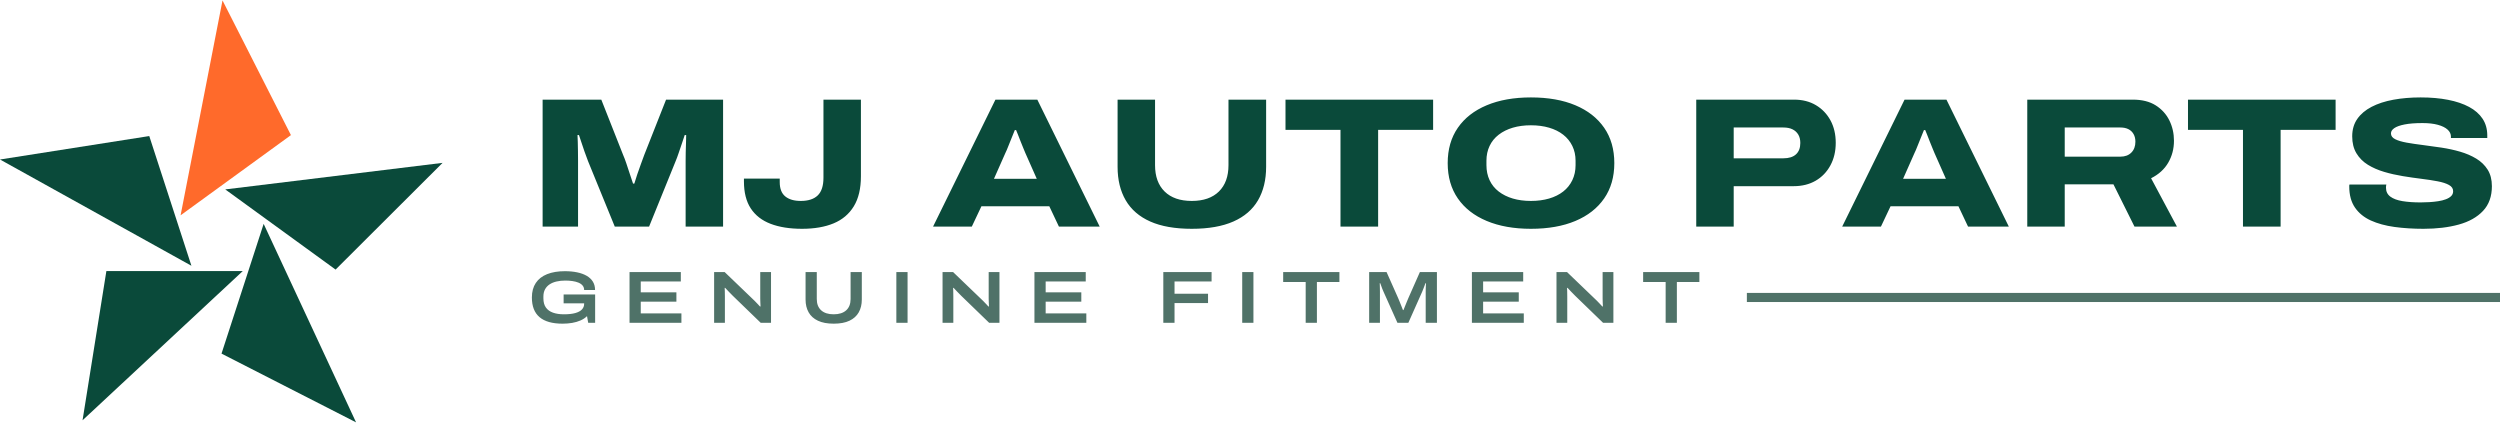
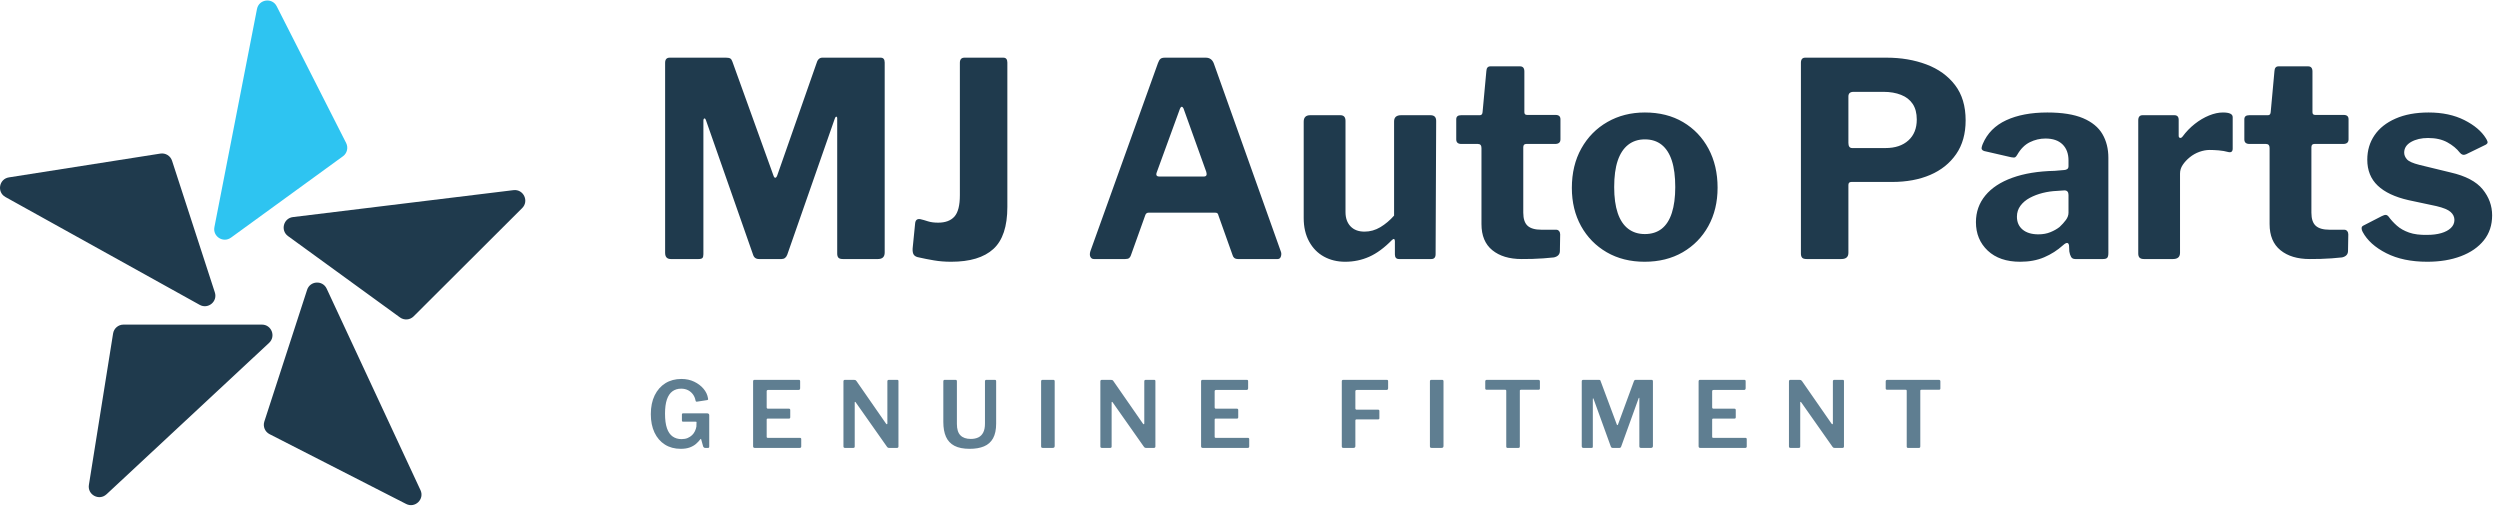
- <svg xmlns="http://www.w3.org/2000/svg" viewBox="0 0 957.70 161.63" width="958" height="162">
-   <g transform="translate(-15.44,-10.87)">
-     <path d="M15.44 71.81 L88.77 112.52 L72.62 62.83 Z M184.98 73.10 L101.73 83.27 L144.00 113.98 Z M151.84 172.51 L116.44 96.47 L100.30 146.17 Z M47.06 171.71 L108.44 114.55 L56.19 114.55 Z" fill="#0A4A3A" />
-     <path d="M84.62 93.19 L126.89 62.47 L100.68 10.87 Z" fill="#FF6A2B" />
+ <svg xmlns="http://www.w3.org/2000/svg" viewBox="0 0 800.76 161.63" width="801" height="162">
+   <g transform="translate(0.00,0.00) scale(1.06757)">
+     <path d="M1.63,58.96l58.29,32.36c2.51,1.39,5.43-1.01,4.54-3.74l-12.84-39.5c-.48-1.48-1.96-2.39-3.5-2.15L2.67,53.07c-2.97.47-3.67,4.43-1.04,5.89ZM154.06,56.9l-66.17,8.08c-2.85.35-3.8,4.01-1.48,5.7l33.6,24.41c1.26.91,2.99.78,4.09-.32l32.57-32.49c2.13-2.12.37-5.74-2.62-5.38ZM126.15,146.89l-28.14-60.44c-1.21-2.6-4.99-2.37-5.87.36l-12.83,39.51c-.48,1.48.18,3.09,1.57,3.79l40.97,20.94c2.68,1.37,5.58-1.42,4.31-4.15ZM31.95,148.16l48.79-45.44c2.1-1.96.72-5.48-2.16-5.48h-41.53c-1.55,0-2.88,1.13-3.12,2.66l-7.26,45.44c-.47,2.97,3.08,4.86,5.28,2.81Z" fill="#1F3A4D" />
+     <path d="M69.29,71.16l33.6-24.42c1.26-.91,1.66-2.6.96-3.99L83.02,1.73c-1.36-2.68-5.35-2.13-5.92.83l-12.77,65.43c-.55,2.82,2.64,4.85,4.96,3.16Z" fill="#2EC4F1" />
  </g>
-   <g transform="translate(201.86,38.15)">
-     <path d="M6.008 48.49V-0.141H28.486L36.827 20.994Q37.393 22.266 38.064 24.245Q38.736 26.224 39.407 28.31Q40.079 30.395 40.644 32.021H41.139Q41.563 30.536 42.235 28.557Q42.906 26.578 43.648 24.563Q44.391 22.549 44.956 20.994L53.297 -0.141H75.139V48.49H60.79V23.397Q60.79 21.913 60.825 20.075Q60.86 18.237 60.931 16.47Q61.002 14.703 61.002 13.43H60.436Q60.012 14.773 59.376 16.611Q58.74 18.449 58.139 20.251Q57.538 22.054 56.973 23.397L46.794 48.49H33.646L23.397 23.397Q22.69 21.559 22.019 19.651Q21.347 17.742 20.817 16.081Q20.287 14.42 19.933 13.43H19.368Q19.439 14.42 19.474 16.046Q19.509 17.671 19.545 19.58Q19.58 21.488 19.58 23.397V48.49ZM105.393 49.339Q98.324 49.339 93.341 47.43Q88.357 45.522 85.742 41.528Q83.127 37.534 83.127 31.172V30.112H96.84V31.455Q96.84 35.202 98.96 36.933Q101.081 38.665 104.898 38.665Q109.21 38.665 111.401 36.545Q113.592 34.424 113.592 29.759V-0.141H127.941V29.193Q127.941 36.262 125.22 40.715Q122.499 45.168 117.48 47.253Q112.461 49.339 105.393 49.339ZM155.58 48.49 179.471 -0.141H195.517L219.409 48.49H203.787L200.112 40.715H174.099L170.424 48.49ZM178.906 30.183H195.305L190.922 20.287Q190.64 19.651 190.145 18.414Q189.65 17.177 189.085 15.798Q188.519 14.42 188.095 13.254Q187.671 12.087 187.388 11.522H186.893Q186.399 12.794 185.692 14.491Q184.985 16.187 184.384 17.742Q183.783 19.297 183.288 20.287ZM254.681 49.339Q245.068 49.339 238.777 46.547Q232.486 43.755 229.376 38.418Q226.265 33.081 226.265 25.588V-0.141H240.615V24.952Q240.615 31.455 244.29 35.06Q247.966 38.665 254.681 38.665Q261.396 38.665 265.072 35.06Q268.748 31.455 268.748 24.952V-0.141H283.167V25.588Q283.167 33.081 280.057 38.418Q276.947 43.755 270.621 46.547Q264.294 49.339 254.681 49.339ZM311.654 48.49V11.451H290.589V-0.141H347.138V11.451H326.074V48.49ZM384.602 49.339Q374.847 49.339 367.672 46.335Q360.498 43.33 356.61 37.711Q352.722 32.091 352.722 24.175Q352.722 16.258 356.61 10.638Q360.498 5.019 367.672 2.015Q374.847 -0.99 384.602 -0.99Q394.498 -0.99 401.637 2.015Q408.776 5.019 412.664 10.638Q416.552 16.258 416.552 24.175Q416.552 32.091 412.664 37.711Q408.776 43.33 401.637 46.335Q394.498 49.339 384.602 49.339ZM384.602 38.665Q388.419 38.665 391.564 37.746Q394.71 36.827 396.972 35.06Q399.234 33.293 400.471 30.713Q401.708 28.133 401.708 24.952V23.256Q401.708 20.145 400.471 17.601Q399.234 15.056 396.972 13.289Q394.71 11.522 391.564 10.603Q388.419 9.684 384.602 9.684Q380.785 9.684 377.674 10.603Q374.564 11.522 372.267 13.289Q369.97 15.056 368.768 17.601Q367.566 20.145 367.566 23.256V24.952Q367.566 28.133 368.768 30.713Q369.97 33.293 372.267 35.06Q374.564 36.827 377.674 37.746Q380.785 38.665 384.602 38.665ZM447.936 48.49V-0.141H485.4Q490.206 -0.141 493.776 1.979Q497.345 4.1 499.36 7.811Q501.375 11.522 501.375 16.399Q501.375 21.276 499.325 25.058Q497.275 28.84 493.67 30.925Q490.065 33.01 485.258 33.01H462.285V48.49ZM462.285 22.337H481.3Q484.481 22.337 486.142 20.817Q487.803 19.297 487.803 16.47Q487.803 14.561 487.025 13.254Q486.248 11.946 484.834 11.239Q483.42 10.532 481.3 10.532H462.285ZM503.849 48.49 527.74 -0.141H543.786L567.678 48.49H552.056L548.381 40.715H522.368L518.693 48.49ZM527.175 30.183H543.574L539.191 20.287Q538.909 19.651 538.414 18.414Q537.919 17.177 537.354 15.798Q536.788 14.42 536.364 13.254Q535.94 12.087 535.657 11.522H535.162Q534.668 12.794 533.961 14.491Q533.254 16.187 532.653 17.742Q532.052 19.297 531.557 20.287ZM574.746 48.49V-0.141H615.179Q620.48 -0.141 623.944 2.05Q627.407 4.241 629.175 7.811Q630.942 11.38 630.942 15.622Q630.942 20.216 628.75 23.998Q626.559 27.78 622.177 29.971L632.073 48.49H615.815L607.757 32.303H589.096V48.49ZM589.096 21.701H610.443Q613.058 21.701 614.613 20.145Q616.168 18.59 616.168 15.975Q616.168 14.279 615.461 13.042Q614.755 11.805 613.482 11.168Q612.21 10.532 610.443 10.532H589.096ZM657.378 48.49V11.451H636.314V-0.141H692.862V11.451H671.798V48.49ZM726.509 49.339Q720.571 49.339 715.411 48.632Q710.251 47.925 706.363 46.158Q702.476 44.391 700.284 41.21Q698.093 38.029 698.093 33.152Q698.093 33.01 698.093 32.798Q698.093 32.586 698.164 32.374H712.301Q712.23 32.657 712.195 32.94Q712.16 33.222 712.16 33.576Q712.16 35.767 713.821 37.004Q715.482 38.241 718.451 38.736Q721.42 39.231 725.449 39.231Q727.074 39.231 728.806 39.125Q730.538 39.019 732.164 38.771Q733.79 38.524 735.097 38.029Q736.405 37.534 737.147 36.792Q737.889 36.05 737.889 34.919Q737.889 33.434 736.299 32.551Q734.708 31.667 731.916 31.137Q729.124 30.607 725.696 30.183Q722.268 29.759 718.592 29.158Q714.916 28.557 711.453 27.532Q707.989 26.507 705.232 24.811Q702.476 23.114 700.85 20.428Q699.224 17.742 699.224 13.925Q699.224 10.037 701.168 7.245Q703.112 4.453 706.646 2.615Q710.18 0.778 714.987 -0.106Q719.794 -0.99 725.449 -0.99Q731.245 -0.99 735.945 -0.071Q740.646 0.848 744.004 2.651Q747.361 4.453 749.164 7.175Q750.966 9.896 750.966 13.572V14.561H737.041V13.996Q737.041 12.511 735.769 11.345Q734.496 10.179 732.058 9.507Q729.619 8.836 726.155 8.836Q721.985 8.836 719.299 9.366Q716.613 9.896 715.341 10.78Q714.068 11.663 714.068 12.794Q714.068 14.208 715.694 15.021Q717.32 15.834 720.077 16.328Q722.833 16.823 726.262 17.247Q729.69 17.671 733.401 18.237Q737.112 18.802 740.54 19.792Q743.968 20.782 746.725 22.443Q749.482 24.104 751.108 26.684Q752.733 29.264 752.733 33.01Q752.733 38.877 749.34 42.482Q745.948 46.087 740.045 47.713Q734.143 49.339 726.509 49.339Z" fill="#0A4A3A" />
-     <path d="M13.657 85.683Q7.775 85.683 4.835 83.194Q1.894 80.706 1.894 75.645Q1.894 72.337 3.393 70.089Q4.891 67.841 7.733 66.71Q10.575 65.579 14.533 65.579Q17.106 65.579 19.227 66.018Q21.347 66.456 22.888 67.347Q24.429 68.237 25.263 69.594Q26.097 70.952 26.097 72.789H21.913Q21.913 71.772 21.319 71.065Q20.725 70.358 19.707 69.948Q18.689 69.538 17.403 69.354Q16.116 69.17 14.703 69.17Q12.893 69.17 11.352 69.524Q9.811 69.877 8.68 70.626Q7.549 71.376 6.927 72.535Q6.305 73.694 6.305 75.278V75.956Q6.305 78.162 7.267 79.505Q8.228 80.848 9.995 81.47Q11.762 82.092 14.165 82.092Q16.823 82.092 18.534 81.611Q20.244 81.13 21.079 80.226Q21.913 79.321 21.913 78.105V77.879H14.052V74.486H26.125V85.343H23.468L23.015 82.799Q21.969 83.816 20.513 84.453Q19.057 85.089 17.318 85.386Q15.579 85.683 13.657 85.683ZM39.301 85.343V65.919H58.952V69.51H43.599V73.666H57.256V77.257H43.599V81.752H59.178V85.343ZM71.704 85.343V65.919H75.747L86.378 76.126Q86.746 76.437 87.255 76.974Q87.764 77.511 88.315 78.077Q88.866 78.642 89.262 79.095H89.488Q89.46 78.473 89.418 77.582Q89.375 76.691 89.375 76.126V65.919H93.503V85.343H89.545L78.885 75.023Q78.122 74.288 77.288 73.397Q76.454 72.507 75.945 71.969H75.747Q75.775 72.337 75.803 73.256Q75.832 74.175 75.832 75.362V85.343ZM117.508 85.683Q113.861 85.683 111.472 84.552Q109.082 83.421 107.909 81.342Q106.736 79.264 106.736 76.437V65.919H111.033V76.239Q111.033 79.038 112.716 80.565Q114.398 82.092 117.508 82.092Q120.618 82.092 122.301 80.565Q123.983 79.038 123.983 76.239V65.919H128.281V76.437Q128.281 79.264 127.107 81.342Q125.934 83.421 123.559 84.552Q121.184 85.683 117.508 85.683ZM141.513 85.343V65.919H145.811V85.343ZM159.213 85.343V65.919H163.256L173.887 76.126Q174.255 76.437 174.764 76.974Q175.273 77.511 175.824 78.077Q176.375 78.642 176.771 79.095H176.997Q176.969 78.473 176.927 77.582Q176.884 76.691 176.884 76.126V65.919H181.012V85.343H177.054L166.394 75.023Q165.631 74.288 164.797 73.397Q163.963 72.507 163.454 71.969H163.256Q163.284 72.337 163.313 73.256Q163.341 74.175 163.341 75.362V85.343ZM194.414 85.343V65.919H214.065V69.51H198.712V73.666H212.368V77.257H198.712V81.752H214.291V85.343ZM243.781 85.343V65.919H262.273V69.51H248.079V74.203H260.916V77.794H248.079V85.343ZM274.007 85.343V65.919H278.304V85.343ZM298.322 85.343V69.708H289.699V65.919H311.244V69.708H302.62V85.343ZM322.638 85.343V65.919H329.311L333.75 75.9Q333.948 76.352 334.273 77.158Q334.598 77.964 334.952 78.854Q335.305 79.745 335.588 80.48H335.786Q336.04 79.83 336.38 78.982Q336.719 78.133 337.058 77.313Q337.398 76.493 337.624 75.956L342.063 65.919H348.594V85.343H344.297V73.468Q344.297 72.987 344.311 72.394Q344.325 71.8 344.353 71.22Q344.381 70.641 344.41 70.216H344.183Q344.042 70.641 343.816 71.234Q343.59 71.828 343.363 72.422Q343.137 73.016 342.939 73.468L337.652 85.343H333.467L328.152 73.468Q327.897 72.903 327.657 72.295Q327.417 71.687 327.233 71.135Q327.049 70.584 326.908 70.216H326.682Q326.71 70.556 326.724 71.107Q326.738 71.658 326.752 72.266Q326.766 72.874 326.766 73.468V85.343ZM361.996 85.343V65.919H381.647V69.51H366.294V73.666H379.95V77.257H366.294V81.752H381.873V85.343ZM394.399 85.343V65.919H398.442L409.073 76.126Q409.441 76.437 409.95 76.974Q410.458 77.511 411.01 78.077Q411.561 78.642 411.957 79.095H412.183Q412.155 78.473 412.113 77.582Q412.07 76.691 412.07 76.126V65.919H416.198V85.343H412.24L401.58 75.023Q400.817 74.288 399.983 73.397Q399.149 72.507 398.64 71.969H398.442Q398.47 72.337 398.498 73.256Q398.527 74.175 398.527 75.362V85.343ZM436.216 85.343V69.708H427.593V65.919H449.138V69.708H440.514V85.343Z" fill="#4F7268" />
-     <rect x="467.33" y="73.90" width="288.51" height="3.49" fill="#4F7268" />
+   <g transform="translate(206.96,82.81)">
+     <path d="M7.91 0Q6.08 0 6.08 -2V-62.85Q6.08 -64.5 7.56 -64.5H25.56Q26.51 -64.5 26.95 -64.24Q27.38 -63.98 27.64 -63.2L40.77 -26.77Q41.03 -25.99 41.38 -26.03Q41.73 -26.08 41.99 -26.77L54.5 -62.5Q55.02 -64.5 56.42 -64.5H75.11Q76.41 -64.5 76.41 -62.94V-2.09Q76.41 0 74.24 0H63.02Q61.98 0 61.59 -0.43Q61.2 -0.87 61.2 -1.74V-45.03Q61.2 -45.64 60.89 -45.59Q60.59 -45.55 60.41 -44.94L45.2 -1.39Q44.68 0 43.38 0H36.16Q34.68 0 34.25 -1.39L19.21 -44.33Q18.95 -45.12 18.65 -45.03Q18.34 -44.94 18.34 -44.25V-1.56Q18.34 -0.7 18.04 -0.35Q17.73 0 16.78 0H7.91ZM115.7 -16.69Q115.7 -7.3 111.22 -3.22Q106.75 0.87 97.71 0.87Q94.75 0.87 92.19 0.43Q89.62 0 87.36 -0.52Q86.23 -0.7 85.75 -1.35Q85.28 -2 85.36 -3.39L86.14 -11.21Q86.23 -13.04 87.8 -12.78Q88.93 -12.52 90.27 -12.08Q91.62 -11.65 93.53 -11.65Q97.01 -11.65 98.75 -13.6Q100.49 -15.56 100.49 -20.43V-62.85Q100.49 -64.5 101.97 -64.5H114.4Q115.7 -64.5 115.7 -62.94V-16.69ZM143.43 0Q142.65 0 142.3 -0.7Q141.95 -1.39 142.3 -2.52L163.94 -62.76Q164.29 -63.72 164.73 -64.11Q165.16 -64.5 166.2 -64.5H179.24Q181.16 -64.5 181.85 -62.59L203.32 -2.35Q203.58 -1.65 203.32 -0.83Q203.06 0 202.28 0H189.5Q188.2 0 187.85 -1.22L183.33 -13.91Q183.24 -14.34 183.03 -14.6Q182.81 -14.86 182.2 -14.86H160.99Q160.12 -14.86 159.86 -14L155.25 -1.13Q155.08 -0.61 154.69 -0.3Q154.3 0 153.43 0H143.43ZM178.64 -26.43Q179.85 -26.43 179.42 -27.9L172.12 -48.24Q171.86 -48.77 171.55 -48.77Q171.25 -48.77 170.99 -48.16L163.6 -27.9Q162.99 -26.43 164.38 -26.43ZM230.1 -8.78Q232.79 -8.78 235.18 -10.21Q237.57 -11.65 239.57 -13.91V-44.07Q239.57 -46.07 241.83 -46.07H251.22Q253.05 -46.07 253.05 -44.25L252.87 -1.56Q252.87 0 251.48 0H241.14Q239.83 0 239.83 -1.48V-5.74Q239.83 -6.26 239.57 -6.39Q239.31 -6.52 238.88 -6.08Q235.23 -2.35 231.62 -0.74Q228.01 0.87 223.92 0.87Q220.1 0.87 217.1 -0.78Q214.1 -2.43 212.36 -5.61Q210.62 -8.78 210.62 -13.13V-43.99Q210.62 -46.07 212.71 -46.07H222.36Q224.01 -46.07 224.01 -44.25V-15.04Q224.01 -12.17 225.62 -10.47Q227.23 -8.78 230.1 -8.78ZM281.9 -36.86Q280.95 -36.86 280.95 -35.81V-14.86Q280.95 -11.91 282.34 -10.65Q283.73 -9.39 286.77 -9.39H291.47Q292.08 -9.39 292.42 -8.95Q292.77 -8.52 292.77 -7.91L292.68 -2.61Q292.68 -0.96 290.77 -0.52Q289.21 -0.35 287.42 -0.22Q285.64 -0.09 283.86 -0.04Q282.08 0 280.43 0Q274.52 0 271.04 -2.83Q267.56 -5.65 267.56 -11.21V-35.55Q267.56 -36.86 266.43 -36.86H261.13Q259.48 -36.86 259.48 -38.33V-44.77Q259.48 -46.07 261.04 -46.07H267.04Q267.82 -46.07 267.91 -47.03L269.13 -60.24Q269.21 -61.72 270.43 -61.72H279.91Q281.3 -61.72 281.3 -60.07V-47.03Q281.3 -46.16 282.17 -46.16H291.29Q292.86 -46.16 292.86 -44.77V-38.33Q292.86 -36.86 291.12 -36.86ZM319.81 0.87Q312.94 0.87 307.68 -2.17Q302.42 -5.22 299.46 -10.56Q296.51 -15.91 296.51 -22.77Q296.51 -29.99 299.55 -35.42Q302.59 -40.86 307.9 -43.9Q313.2 -46.94 319.89 -46.94Q326.93 -46.94 332.15 -43.85Q337.36 -40.77 340.28 -35.34Q343.19 -29.9 343.19 -22.86Q343.19 -15.91 340.23 -10.56Q337.28 -5.22 332.02 -2.17Q326.76 0.87 319.81 0.87ZM319.89 -8Q323.11 -8 325.28 -9.69Q327.45 -11.39 328.54 -14.78Q329.63 -18.17 329.63 -23.04Q329.63 -28.16 328.54 -31.51Q327.45 -34.86 325.28 -36.6Q323.11 -38.33 319.89 -38.33Q316.76 -38.33 314.55 -36.6Q312.33 -34.86 311.2 -31.51Q310.07 -28.16 310.07 -23.04Q310.07 -18.08 311.2 -14.73Q312.33 -11.39 314.55 -9.69Q316.76 -8 319.89 -8ZM422.64 -44.42Q422.64 -37.99 419.6 -33.6Q416.56 -29.21 411.3 -26.95Q406.04 -24.69 399.08 -24.69H386.04Q385.09 -24.69 385.09 -23.73V-2Q385.09 0 382.83 0H371.7Q370.66 0 370.27 -0.43Q369.88 -0.87 369.88 -1.74V-62.85Q369.88 -64.5 371.27 -64.5H397.34Q404.3 -64.5 410.08 -62.33Q415.86 -60.15 419.25 -55.72Q422.64 -51.29 422.64 -44.42ZM406.99 -44.68Q406.99 -47.72 405.69 -49.68Q404.39 -51.63 401.95 -52.59Q399.52 -53.55 396.39 -53.55H386.74Q385.09 -53.55 385.09 -52.07V-37.2Q385.09 -35.55 386.3 -35.55H397Q401.6 -35.55 404.3 -37.99Q406.99 -40.42 406.99 -44.68ZM453.85 -4.43Q451.15 -2 447.81 -0.57Q444.46 0.87 440.11 0.87Q433.51 0.87 429.72 -2.69Q425.94 -6.26 425.94 -11.82Q425.94 -16.69 428.94 -20.34Q431.94 -23.99 437.59 -26.03Q443.24 -28.08 451.15 -28.25L454.19 -28.51Q454.63 -28.51 455.11 -28.77Q455.59 -29.03 455.59 -29.73V-31.55Q455.59 -34.86 453.67 -36.73Q451.76 -38.6 448.2 -38.6Q445.59 -38.6 443.2 -37.42Q440.81 -36.25 439.16 -33.38Q438.81 -32.77 438.5 -32.6Q438.2 -32.42 437.24 -32.6L428.55 -34.6Q428.03 -34.77 427.81 -35.16Q427.6 -35.55 428.12 -36.86Q430.29 -41.99 435.64 -44.46Q440.98 -46.94 448.81 -46.94Q455.93 -46.94 460.24 -45.12Q464.54 -43.29 466.45 -40.03Q468.36 -36.77 468.36 -32.42V-1.91Q468.36 -0.87 468.02 -0.43Q467.67 0 466.63 0H457.76Q456.8 0 456.41 -0.7Q456.02 -1.39 455.85 -2.43L455.76 -4.35Q455.5 -5.91 453.85 -4.43ZM455.59 -20.51Q455.59 -21.99 454.28 -21.99L451.85 -21.82Q449.59 -21.73 447.33 -21.17Q445.07 -20.6 443.2 -19.6Q441.33 -18.6 440.2 -17.08Q439.07 -15.56 439.07 -13.56Q439.07 -10.95 440.89 -9.43Q442.72 -7.91 445.94 -7.91Q448.11 -7.91 449.8 -8.61Q451.5 -9.3 452.72 -10.26Q453.93 -11.39 454.76 -12.52Q455.59 -13.65 455.59 -14.86V-20.51ZM479.75 0Q478.8 0 478.36 -0.43Q477.93 -0.87 477.93 -1.74V-44.42Q477.93 -46.07 479.32 -46.07H489.49Q490.88 -46.07 490.88 -44.59V-39.46Q490.88 -38.94 491.27 -38.81Q491.66 -38.68 492.1 -39.2Q493.83 -41.55 496.05 -43.29Q498.27 -45.03 500.61 -45.98Q502.96 -46.94 505.05 -46.94Q508.18 -46.94 508.18 -45.46V-35.38Q508.18 -33.99 506.87 -34.25Q505.31 -34.68 503.66 -34.81Q502 -34.94 500.79 -34.94Q499.22 -34.94 497.53 -34.34Q495.83 -33.73 494.44 -32.6Q493.05 -31.47 492.18 -30.16Q491.31 -28.86 491.31 -27.38V-2Q491.31 0 489.05 0H479.75ZM534.34 -36.86Q533.39 -36.86 533.39 -35.81V-14.86Q533.39 -11.91 534.78 -10.65Q536.17 -9.39 539.21 -9.39H543.9Q544.51 -9.39 544.86 -8.95Q545.21 -8.52 545.21 -7.91L545.12 -2.61Q545.12 -0.96 543.21 -0.52Q541.64 -0.35 539.86 -0.22Q538.08 -0.09 536.3 -0.04Q534.52 0 532.86 0Q526.95 0 523.48 -2.83Q520 -5.65 520 -11.21V-35.55Q520 -36.86 518.87 -36.86H513.57Q511.91 -36.86 511.91 -38.33V-44.77Q511.91 -46.07 513.48 -46.07H519.48Q520.26 -46.07 520.35 -47.03L521.56 -60.24Q521.65 -61.72 522.87 -61.72H532.34Q533.73 -61.72 533.73 -60.07V-47.03Q533.73 -46.16 534.6 -46.16H543.73Q545.29 -46.16 545.29 -44.77V-38.33Q545.29 -36.86 543.56 -36.86ZM580.93 -34.08Q579.46 -35.99 576.94 -37.38Q574.42 -38.77 570.76 -38.77Q567.55 -38.77 565.33 -37.51Q563.11 -36.25 563.11 -34.08Q563.11 -32.95 563.98 -31.95Q564.85 -30.95 567.98 -30.16L577.98 -27.73Q585.19 -26.08 588.24 -22.34Q591.28 -18.6 591.28 -14Q591.28 -9.3 588.63 -6Q585.98 -2.69 581.28 -0.91Q576.59 0.87 570.5 0.87Q562.77 0.87 557.38 -1.87Q551.99 -4.61 549.81 -8.69Q549.47 -9.3 549.47 -9.87Q549.47 -10.43 549.99 -10.69L555.9 -13.73Q556.77 -14.17 557.25 -14.13Q557.73 -14.08 558.07 -13.65Q559.2 -12.08 560.77 -10.69Q562.33 -9.3 564.68 -8.48Q567.03 -7.65 570.59 -7.74Q573.02 -7.74 574.98 -8.3Q576.94 -8.87 578.07 -9.95Q579.2 -11.04 579.2 -12.52Q579.2 -14 577.98 -15.08Q576.76 -16.17 573.46 -16.95L564.51 -18.86Q557.99 -20.34 554.64 -23.51Q551.29 -26.69 551.29 -31.82Q551.29 -36.25 553.6 -39.64Q555.9 -43.03 560.33 -44.98Q564.77 -46.94 570.94 -46.94Q577.54 -46.94 582.37 -44.51Q587.19 -42.07 589.28 -38.68Q589.63 -38.16 589.8 -37.6Q589.98 -37.03 589.19 -36.6L582.93 -33.55Q582.33 -33.29 581.85 -33.42Q581.37 -33.55 580.93 -34.08Z" fill="#1F3A4D" />
+   </g>
+   <g transform="translate(206.96,143.31)">
+     <path d="M11.08 0.29Q8.17 0.29 6.01 -1.07Q3.85 -2.44 2.67 -4.94Q1.5 -7.43 1.5 -10.81Q1.5 -14.31 2.73 -16.83Q3.97 -19.36 6.17 -20.73Q8.37 -22.09 11.31 -22.09Q13.57 -22.09 15.4 -21.21Q17.22 -20.33 18.38 -18.95Q19.54 -17.57 19.8 -15.98Q19.89 -15.6 19.83 -15.48Q19.77 -15.37 19.51 -15.31L16.25 -14.81Q16.01 -14.81 15.94 -14.9Q15.87 -14.98 15.81 -15.22Q15.63 -16.25 15.03 -17.1Q14.43 -17.95 13.46 -18.47Q12.49 -18.98 11.22 -18.98Q9.58 -18.98 8.42 -18.13Q7.26 -17.28 6.65 -15.51Q6.05 -13.75 6.05 -10.99Q6.05 -8.08 6.67 -6.29Q7.29 -4.5 8.49 -3.66Q9.7 -2.82 11.34 -2.82Q12.46 -2.82 13.29 -3.17Q14.13 -3.53 14.72 -4.1Q15.31 -4.67 15.64 -5.39Q15.98 -6.11 16.1 -6.85L16.13 -8.02Q16.25 -8.4 15.87 -8.4H11.87Q11.66 -8.4 11.56 -8.49Q11.46 -8.58 11.46 -8.84V-10.72Q11.46 -11.08 11.87 -11.08H19.51Q19.86 -11.08 20.04 -10.91Q20.21 -10.75 20.21 -10.49V-0.41Q20.21 -0.21 20.11 -0.1Q20.01 0 19.83 0H18.98Q18.74 0 18.58 -0.09Q18.42 -0.18 18.27 -0.44L17.63 -2.76Q17.57 -2.88 17.5 -2.88Q17.42 -2.88 17.33 -2.73Q16.78 -2 15.97 -1.29Q15.16 -0.59 13.97 -0.15Q12.78 0.29 11.08 0.29ZM34.26 -21.3Q34.26 -21.8 34.7 -21.8H48.95Q49.33 -21.8 49.33 -21.36V-19.13Q49.33 -18.57 48.8 -18.57H39.1Q38.61 -18.57 38.61 -18.16V-13.02Q38.61 -12.57 39.02 -12.57H45.72Q46.16 -12.57 46.16 -12.13V-9.75Q46.16 -9.61 46.07 -9.5Q45.98 -9.4 45.74 -9.4H38.99Q38.61 -9.4 38.61 -9.05V-3.58Q38.61 -3.23 38.93 -3.23H49.21Q49.68 -3.23 49.68 -2.82V-0.44Q49.68 -0.26 49.56 -0.13Q49.45 0 49.18 0H34.82Q34.26 0 34.26 -0.53V-21.3ZM80.47 -21.8Q80.82 -21.8 80.82 -21.39V-0.44Q80.82 -0.24 80.69 -0.12Q80.56 0 80.33 0H77.89Q77.68 0 77.53 -0.04Q77.39 -0.09 77.18 -0.32L67.13 -14.6Q67.02 -14.78 66.91 -14.75Q66.81 -14.72 66.81 -14.57V-0.47Q66.84 0 66.31 0H63.73Q63.2 0 63.2 -0.47V-21.3Q63.2 -21.8 63.67 -21.8H66.6Q66.9 -21.8 67.05 -21.73Q67.19 -21.65 67.37 -21.42L76.83 -7.79Q77.01 -7.55 77.14 -7.59Q77.27 -7.64 77.27 -7.87V-21.33Q77.27 -21.8 77.74 -21.8ZM112.11 -7.79Q112.11 -4.88 111.12 -3.08Q110.12 -1.29 108.22 -0.5Q106.33 0.29 103.65 0.29Q100.6 0.29 98.75 -0.68Q96.9 -1.65 96.04 -3.57Q95.19 -5.49 95.19 -8.31V-21.27Q95.19 -21.8 95.6 -21.8H99.13Q99.54 -21.8 99.54 -21.33V-7.67Q99.54 -5.17 100.67 -4.03Q101.8 -2.88 103.98 -2.88Q105.36 -2.88 106.39 -3.36Q107.41 -3.85 107.97 -4.94Q108.53 -6.02 108.53 -7.76V-21.3Q108.53 -21.8 108.94 -21.8H111.73Q112.11 -21.8 112.11 -21.33V-7.79ZM130.45 -21.8Q130.86 -21.8 130.86 -21.33V-0.65Q130.86 -0.29 130.7 -0.15Q130.54 0 130.15 0H127.1Q126.75 0 126.63 -0.13Q126.51 -0.26 126.51 -0.53V-21.3Q126.51 -21.8 126.95 -21.8ZM162.77 -21.8Q163.12 -21.8 163.12 -21.39V-0.44Q163.12 -0.24 162.99 -0.12Q162.85 0 162.62 0H160.18Q159.97 0 159.83 -0.04Q159.68 -0.09 159.47 -0.32L149.43 -14.6Q149.31 -14.78 149.21 -14.75Q149.1 -14.72 149.1 -14.57V-0.47Q149.13 0 148.6 0H146.02Q145.49 0 145.49 -0.47V-21.3Q145.49 -21.8 145.96 -21.8H148.9Q149.19 -21.8 149.34 -21.73Q149.49 -21.65 149.66 -21.42L159.12 -7.79Q159.3 -7.55 159.43 -7.59Q159.56 -7.64 159.56 -7.87V-21.33Q159.56 -21.8 160.03 -21.8ZM177.75 -21.3Q177.75 -21.8 178.19 -21.8H192.44Q192.82 -21.8 192.82 -21.36V-19.13Q192.82 -18.57 192.29 -18.57H182.6Q182.1 -18.57 182.1 -18.16V-13.02Q182.1 -12.57 182.51 -12.57H189.21Q189.65 -12.57 189.65 -12.13V-9.75Q189.65 -9.61 189.56 -9.5Q189.47 -9.4 189.24 -9.4H182.48Q182.1 -9.4 182.1 -9.05V-3.58Q182.1 -3.23 182.42 -3.23H192.7Q193.17 -3.23 193.17 -2.82V-0.44Q193.17 -0.26 193.06 -0.13Q192.94 0 192.67 0H178.31Q177.75 0 177.75 -0.53V-21.3ZM222.82 -21.3Q222.82 -21.8 223.26 -21.8H237.27Q237.66 -21.8 237.66 -21.36V-19.13Q237.66 -18.57 237.13 -18.57H227.67Q227.17 -18.57 227.17 -18.16V-12.69Q227.17 -12.25 227.58 -12.25H234.45Q234.86 -12.25 234.86 -11.84V-9.49Q234.86 -9.14 234.45 -9.14H227.55Q227.17 -9.14 227.17 -8.76V-0.56Q227.17 0 226.52 0H223.38Q223.05 0 222.94 -0.13Q222.82 -0.26 222.82 -0.53V-21.3ZM254.99 -21.8Q255.4 -21.8 255.4 -21.33V-0.65Q255.4 -0.29 255.24 -0.15Q255.08 0 254.7 0H251.64Q251.29 0 251.17 -0.13Q251.05 -0.26 251.05 -0.53V-21.3Q251.05 -21.8 251.49 -21.8ZM268.77 -21.33Q268.77 -21.54 268.89 -21.67Q269 -21.8 269.27 -21.8H285.78Q286.04 -21.8 286.16 -21.67Q286.28 -21.54 286.28 -21.33V-19.04Q286.28 -18.63 285.81 -18.63H280.17Q279.85 -18.63 279.85 -18.33V-0.5Q279.85 0 279.4 0H275.91Q275.5 0 275.5 -0.47V-18.27Q275.5 -18.63 275.17 -18.63H269.27Q268.77 -18.63 268.77 -19.04ZM300.23 0Q299.68 0 299.68 -0.59V-21.3Q299.68 -21.8 300.15 -21.8H305.11Q305.41 -21.8 305.54 -21.73Q305.67 -21.65 305.73 -21.39L310.9 -7.52Q310.99 -7.29 311.11 -7.3Q311.22 -7.32 311.31 -7.55L316.34 -21.24Q316.51 -21.8 316.92 -21.8H322.06Q322.48 -21.8 322.48 -21.33V-0.62Q322.48 0 321.83 0H318.69Q318.39 0 318.26 -0.13Q318.13 -0.26 318.13 -0.53V-15.89Q318.13 -16.07 318.04 -16.06Q317.95 -16.04 317.89 -15.87L312.31 -0.44Q312.16 0 311.72 0H309.64Q309.14 0 308.99 -0.44L303.47 -15.69Q303.41 -15.89 303.32 -15.88Q303.23 -15.87 303.23 -15.66V-0.47Q303.23 -0.21 303.14 -0.1Q303.06 0 302.73 0H300.23ZM337.11 -21.3Q337.11 -21.8 337.55 -21.8H351.8Q352.18 -21.8 352.18 -21.36V-19.13Q352.18 -18.57 351.65 -18.57H341.95Q341.45 -18.57 341.45 -18.16V-13.02Q341.45 -12.57 341.87 -12.57H348.56Q349.01 -12.57 349.01 -12.13V-9.75Q349.01 -9.61 348.92 -9.5Q348.83 -9.4 348.59 -9.4H341.84Q341.45 -9.4 341.45 -9.05V-3.58Q341.45 -3.23 341.78 -3.23H352.06Q352.53 -3.23 352.53 -2.82V-0.44Q352.53 -0.26 352.41 -0.13Q352.3 0 352.03 0H337.66Q337.11 0 337.11 -0.53V-21.3ZM383.32 -21.8Q383.67 -21.8 383.67 -21.39V-0.44Q383.67 -0.24 383.54 -0.12Q383.41 0 383.17 0H380.74Q380.53 0 380.38 -0.04Q380.24 -0.09 380.03 -0.32L369.98 -14.6Q369.87 -14.78 369.76 -14.75Q369.66 -14.72 369.66 -14.57V-0.47Q369.69 0 369.16 0H366.57Q366.05 0 366.05 -0.47V-21.3Q366.05 -21.8 366.52 -21.8H369.45Q369.75 -21.8 369.89 -21.73Q370.04 -21.65 370.22 -21.42L379.68 -7.79Q379.85 -7.55 379.99 -7.59Q380.12 -7.64 380.12 -7.87V-21.33Q380.12 -21.8 380.59 -21.8ZM397.04 -21.33Q397.04 -21.54 397.16 -21.67Q397.28 -21.8 397.54 -21.8H414.05Q414.32 -21.8 414.44 -21.67Q414.55 -21.54 414.55 -21.33V-19.04Q414.55 -18.63 414.08 -18.63H408.44Q408.12 -18.63 408.12 -18.33V-0.5Q408.12 0 407.68 0H404.18Q403.77 0 403.77 -0.47V-18.27Q403.77 -18.63 403.45 -18.63H397.54Q397.04 -18.63 397.04 -19.04Z" fill="#5F7E91" />
  </g>
</svg>
